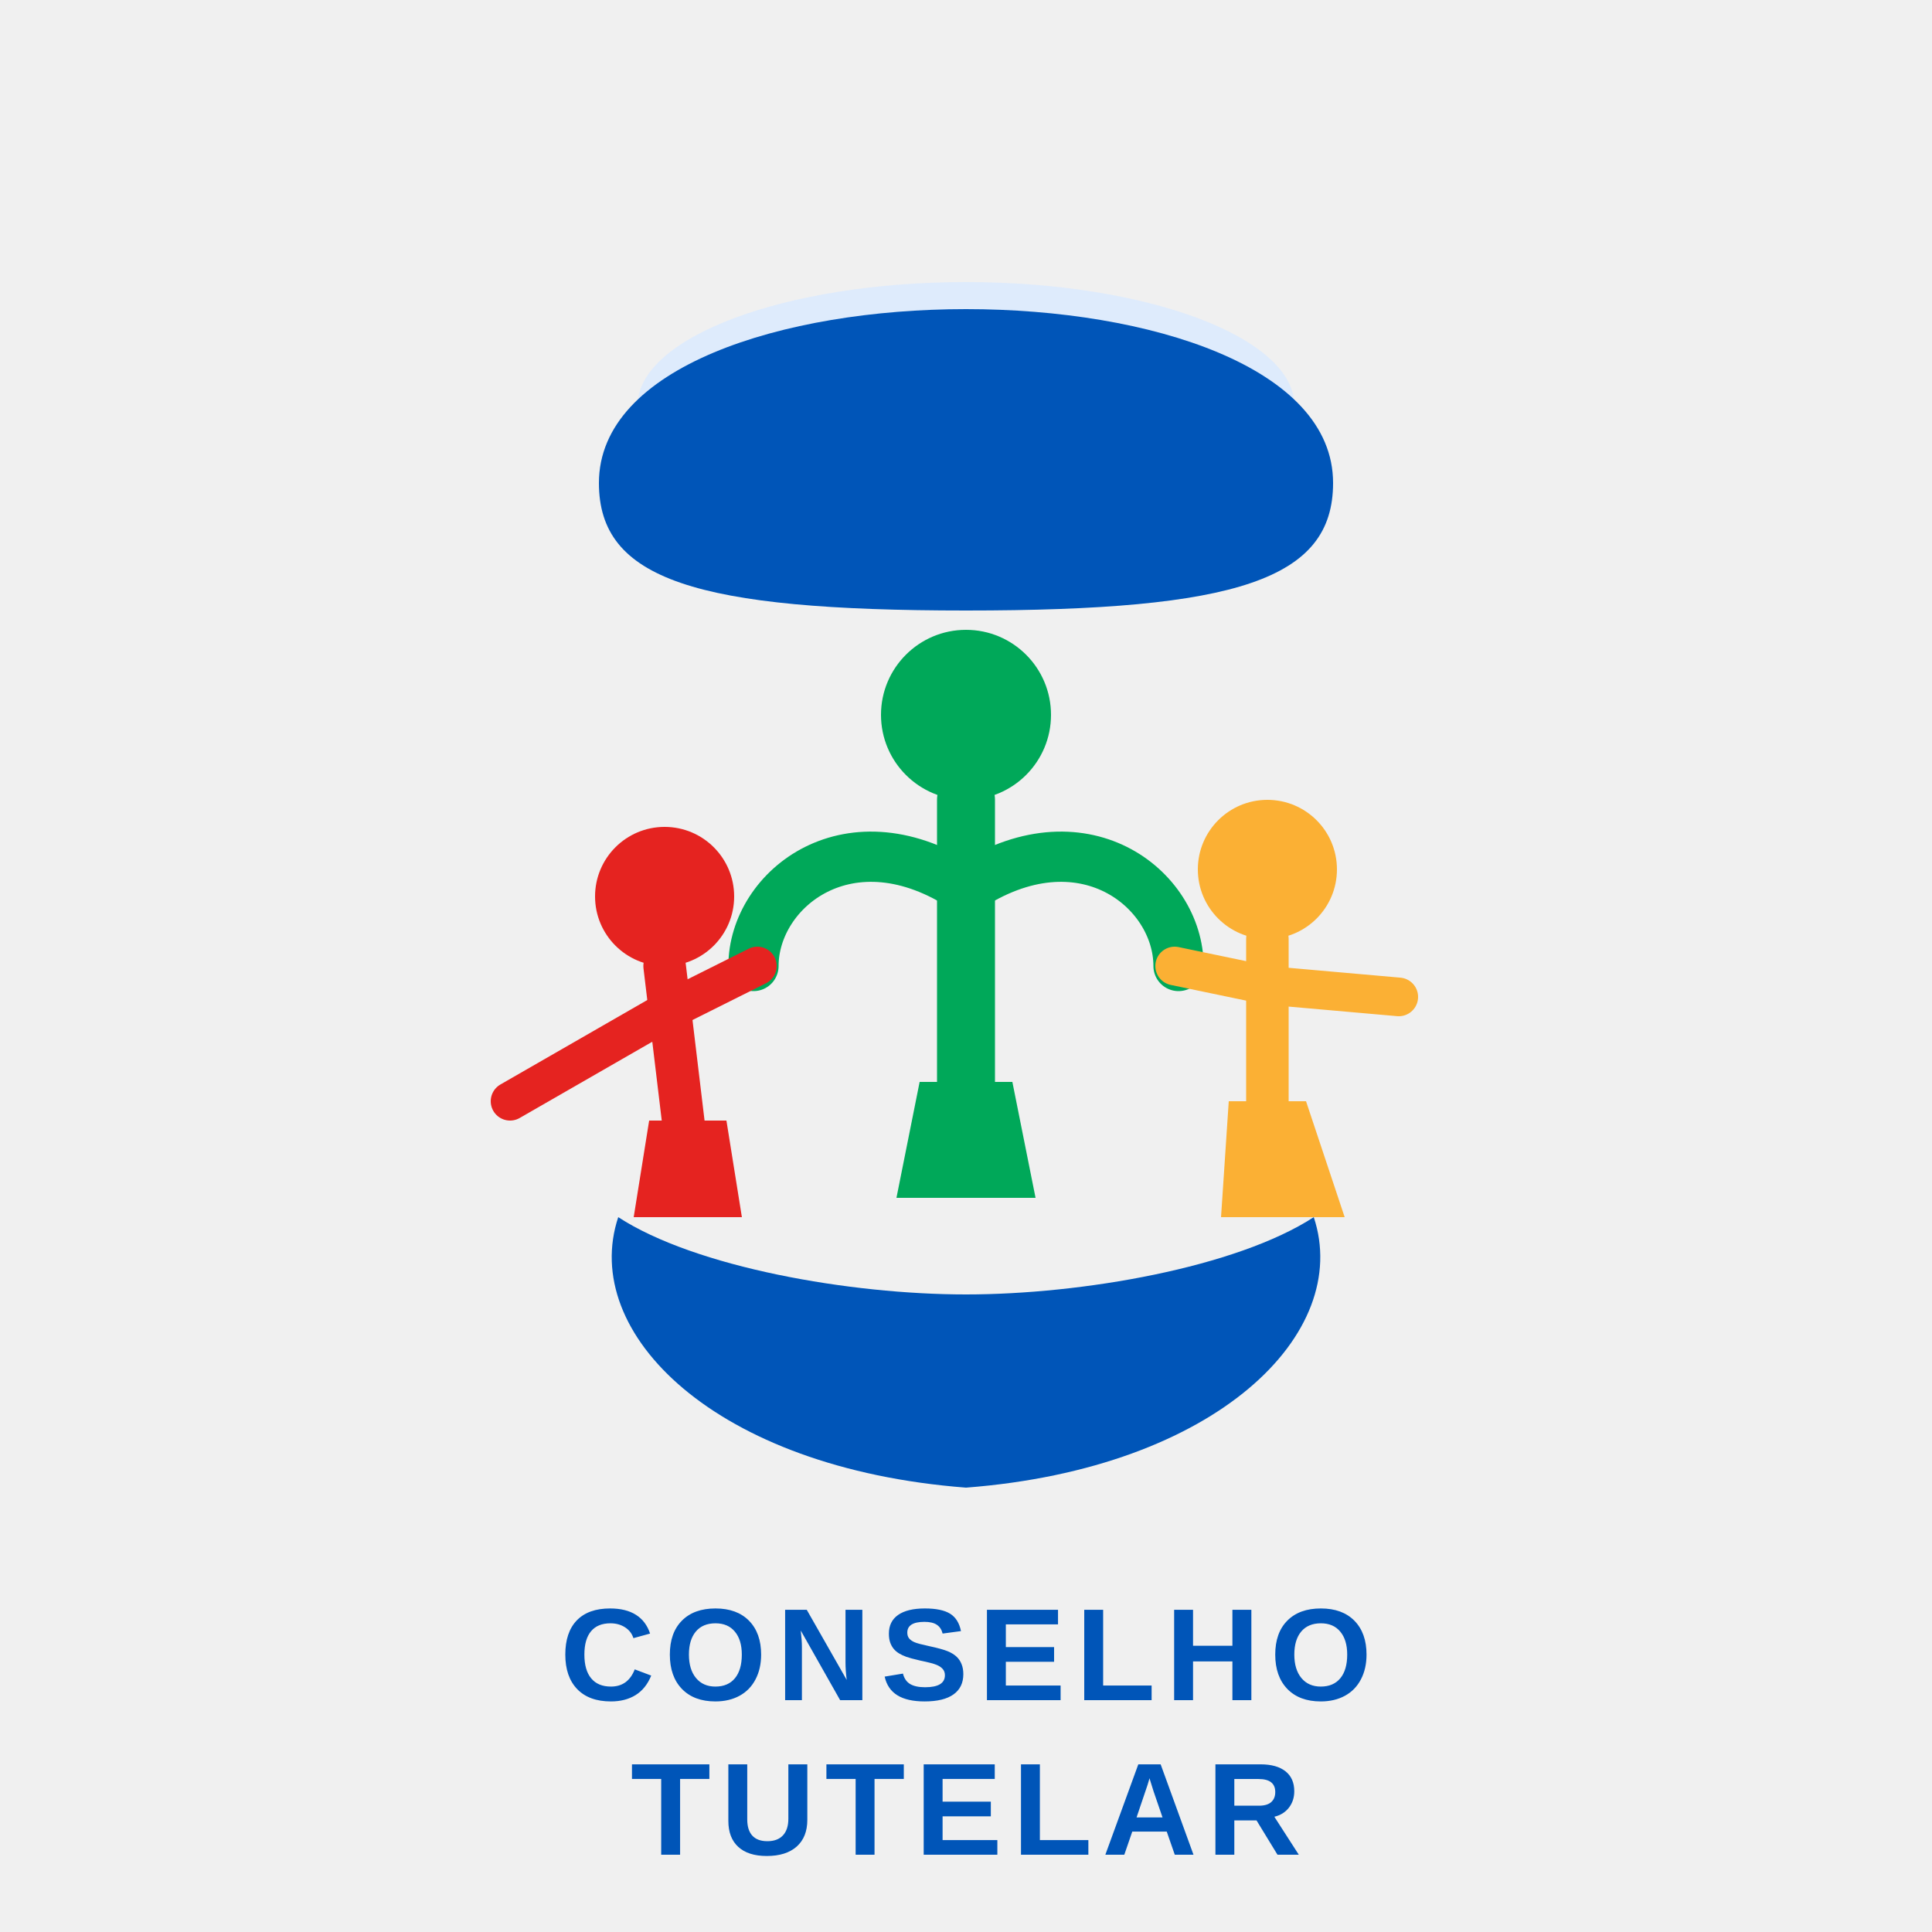
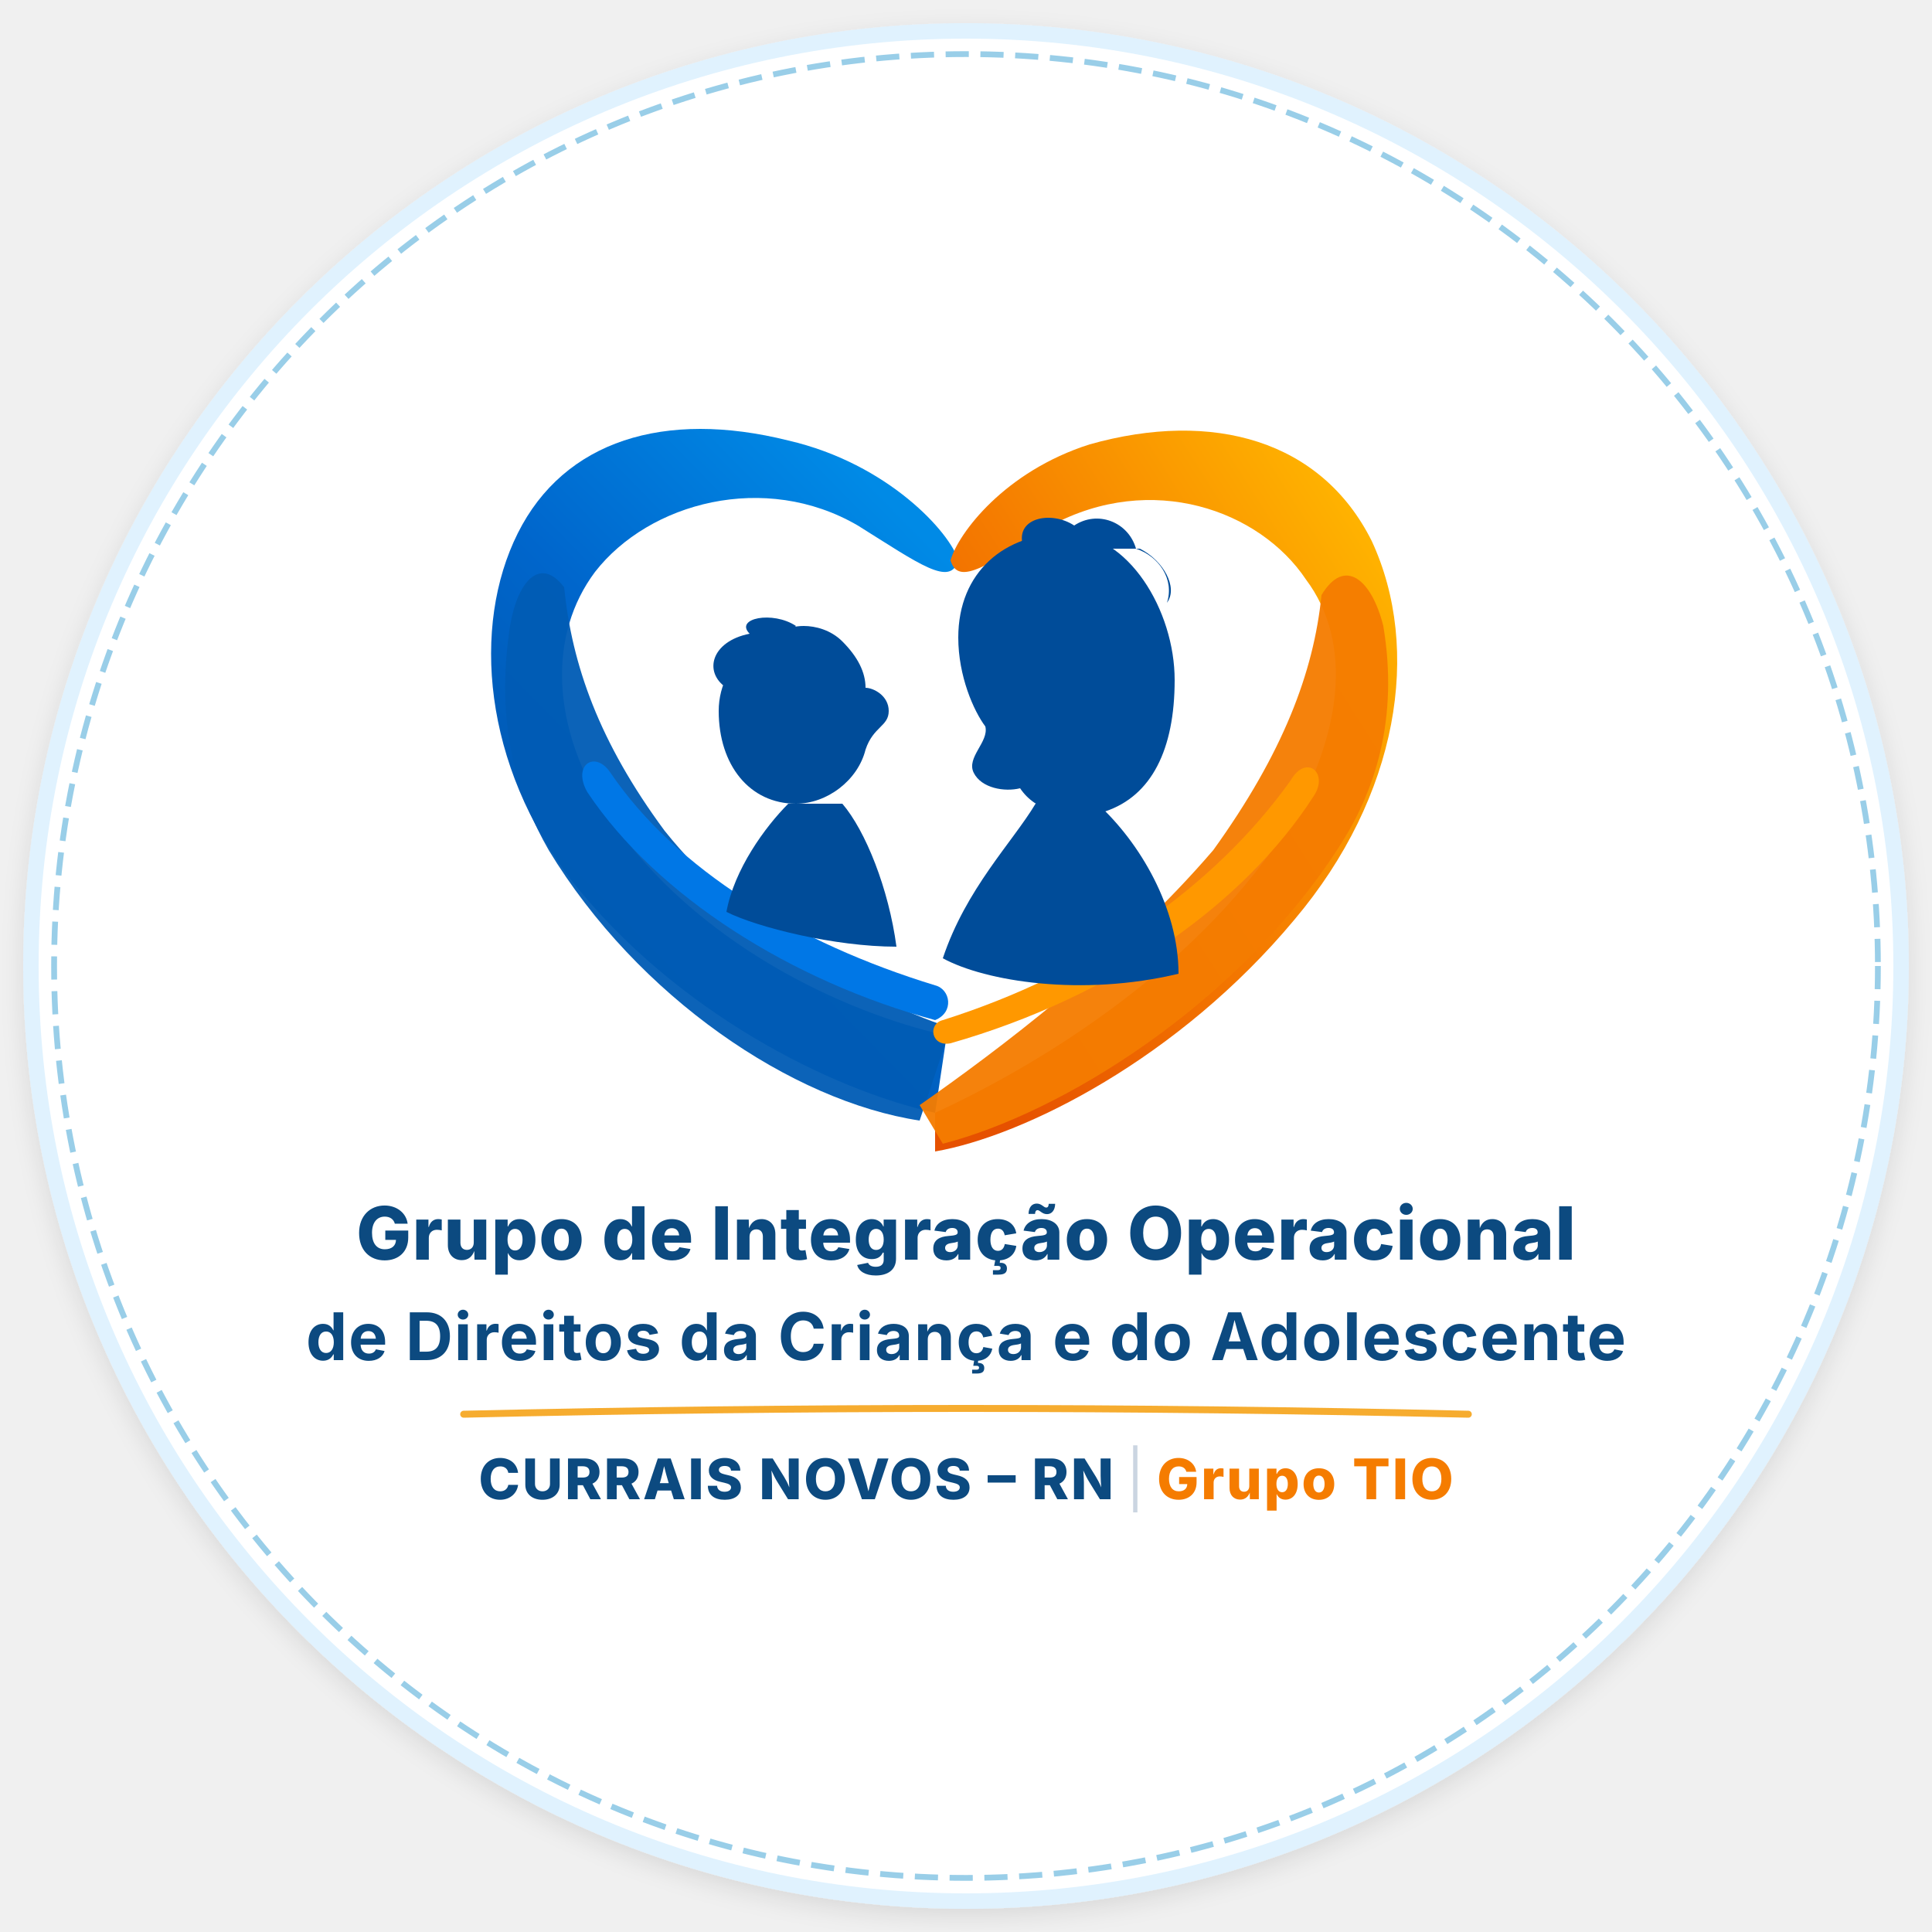
<svg xmlns="http://www.w3.org/2000/svg" viewBox="0 0 500 500" width="500" height="500">
  <defs>
-     <filter id="softGlow" x="-10%" y="-10%" width="120%" height="120%">
-       <feGaussianBlur stdDeviation="3" result="blur" />
-       <feComposite in="SourceGraphic" in2="blur" operator="over" />
+     <linearGradient id="blueHandGrad" x1="0%" y1="100%" x2="70%" y2="0%">
+       <stop offset="0%" stop-color="#004c99" />
+       <stop offset="60%" stop-color="#0066cc" />
+       <stop offset="100%" stop-color="#008ae6" />
+     </linearGradient>
+     <linearGradient id="orangeHandGrad" x1="20%" y1="100%" x2="100%" y2="20%">
+       <stop offset="0%" stop-color="#e65100" />
+       <stop offset="50%" stop-color="#f57c00" />
+       <stop offset="100%" stop-color="#ffb300" />
+     </linearGradient>
+     <filter id="softShadow" x="-10%" y="-10%" width="120%" height="120%">
+       <feDropShadow dx="0" dy="2" stdDeviation="3" flood-opacity="0.1" />
    </filter>
+     <clipPath id="roundedCircleClip">
+       <circle cx="250" cy="250" r="240" />
+     </clipPath>
  </defs>
-   <g transform="translate(0, -10)">
-     <ellipse cx="250" cy="115" rx="85" ry="32" fill="#dbeafe" opacity="0.85" />
-     <path d="M 195 125 C 190 90, 310 90, 305 125 Z" fill="#bfdbfe" opacity="0.6" />
-     <path d="M 155 135 C 155 75, 345 75, 345 135 C 345 160, 320 168, 250 168 C 180 168, 155 160, 155 135 Z" fill="#0055b8" />
-     <circle cx="250" cy="195" r="22" fill="#00a859" />
-     <line x1="250" y1="217" x2="250" y2="305" stroke="#00a859" stroke-width="15" stroke-linecap="round" />
-     <polygon points="238,290 262,290 268,320 232,320" fill="#00a859" />
-     <path d="M 250 240 C 220 220, 195 240, 195 260" fill="none" stroke="#00a859" stroke-width="13" stroke-linecap="round" />
-     <path d="M 250 240 C 280 220, 305 240, 305 260" fill="none" stroke="#00a859" stroke-width="13" stroke-linecap="round" />
-     <circle cx="172" cy="242" r="18" fill="#e52320" />
-     <line x1="172" y1="260" x2="178" y2="310" stroke="#e52320" stroke-width="11" stroke-linecap="round" />
-     <polygon points="168,300 188,300 192,325 164,325" fill="#e52320" />
-     <path d="M 172 272 L 132 295" stroke="#e52320" stroke-width="10" stroke-linecap="round" />
-     <path d="M 172 272 L 196 260" stroke="#e52320" stroke-width="10" stroke-linecap="round" />
-     <circle cx="328" cy="235" r="18" fill="#fbb034" />
-     <line x1="328" y1="253" x2="328" y2="305" stroke="#fbb034" stroke-width="11" stroke-linecap="round" />
-     <polygon points="318,295 338,295 348,325 316,325" fill="#fbb034" />
-     <path d="M 328 265 L 362 268" stroke="#fbb034" stroke-width="10" stroke-linecap="round" />
-     <path d="M 328 265 L 304 260" stroke="#fbb034" stroke-width="10" stroke-linecap="round" />
-     <path d="M 160 325 C 150 355, 185 390, 250 395 C 315 390, 350 355, 340 325 C 320 338, 280 345, 250 345 C 220 345, 180 338, 160 325 Z" fill="#0055b8" />
+   <circle cx="250" cy="250" r="242" fill="#ffffff" stroke="#e0f2fe" stroke-width="4" filter="url(#softShadow)" />
+   <circle cx="250" cy="250" r="236" fill="none" stroke="#0284c7" stroke-width="1.5" stroke-opacity="0.4" stroke-dasharray="6 3" />
+   <g transform="translate(0, 10)">
+     <path d="M 242 278               C 215 272, 175 252, 148 218               C 125 188, 122 152, 134 128               C 146 104, 172 96, 204 104               C 230 110, 246 128, 248 135              C 246 142, 238 136, 222 126              C 198 112, 168 120, 154 138              C 142 154, 142 178, 158 202              C 180 234, 218 252, 245 258              Z" fill="url(#blueHandGrad)" />
+     <path d="M 238 280              C 205 275, 165 248, 142 210              C 134 196, 128 178, 132 152              C 134 140, 140 134, 146 142              C 148 162, 155 182, 172 205              C 192 230, 222 248, 246 256              Z" fill="#005bb5" opacity="0.95" />
+     <path d="M 158 190              C 175 215, 206 234, 242 245              C 246 246, 247 252, 242 254              C 205 244, 170 222, 152 195              C 148 188, 154 184, 158 190              Z" fill="#0077e6" />
+     <path d="M 242 288              C 265 284, 305 264, 335 228              C 362 196, 368 158, 355 130              C 342 104, 314 96, 282 105              C 260 112, 248 128, 246 135              C 248 142, 256 136, 272 126              C 298 112, 326 122, 338 140              C 350 156, 348 180, 332 206              C 308 242, 268 266, 242 278              Z" fill="url(#orangeHandGrad)" />
+     <path d="M 244 286              C 275 278, 320 250, 346 210              C 356 195, 362 176, 358 152              C 355 140, 348 134, 342 144              C 340 164, 332 185, 314 210              C 290 238, 258 262, 238 276              Z" fill="#f57c00" opacity="0.95" />
+     <path d="M 334 192              C 314 220, 282 242, 244 254              C 240 255, 241 261, 246 260              C 288 248, 322 224, 340 196              C 344 190, 338 185, 334 192              Z" fill="#ff9800" />
+     <g fill="#004c99">
+       <path d="M 208 152                C 200 152, 186 160, 186 174                C 186 188, 194 198, 206 198                C 214 198, 222 192, 224 184                C 226 178, 230 178, 230 174                C 230 170, 226 168, 224 168                C 224 164, 222 160, 218 156                C 215 153, 211 152, 208 152                Z" />
+       <path d="M 188 168 C 182 164, 184 156, 194 154 C 190 150, 200 148, 206 152 Z" />
+       <path d="M 204 198                C 198 204, 190 215, 188 226                C 196 230, 216 235, 232 235                C 230 220, 224 205, 218 198                Z" />
+     </g>
+     <g fill="#004c99">
+       <path d="M 276 128                C 260 128, 248 138, 248 155                C 248 165, 252 174, 255 178                C 256 182, 250 186, 252 190                C 254 194, 260 195, 264 194                C 268 200, 276 202, 286 200                C 298 196, 304 184, 304 166                C 304 148, 292 128, 276 128                Z" />
+       <path d="M 265 132 C 262 124, 272 122, 278 126 C 284 122, 292 125, 294 132 C 300 134, 304 140, 302 146 C 305 142, 301 135, 295 132 Z" />
+       <path d="M 268 198                C 262 208, 250 220, 244 238                C 255 244, 280 248, 305 242                C 305 225, 295 208, 284 198                Z" />
+     </g>
  </g>
-   <text x="250" y="440" font-family="system-ui, -apple-system, sans-serif, Arial" font-size="34" font-weight="900" letter-spacing="2.5" fill="#0055b8" text-anchor="middle">
-     CONSELHO
-   </text>
-   <text x="250" y="480" font-family="system-ui, -apple-system, sans-serif, Arial" font-size="34" font-weight="900" letter-spacing="2.5" fill="#0055b8" text-anchor="middle">
-     TUTELAR
-   </text>
+   <g text-anchor="middle" font-family="'Inter', 'Segoe UI', system-ui, -apple-system, sans-serif">
+     <text x="250" y="326" font-size="19" font-weight="800" letter-spacing="0.2" fill="#0c4a80">
+       Grupo de Integração Operacional
+     </text>
+     <text x="250" y="352" font-size="17" font-weight="700" letter-spacing="0.3" fill="#0c4a80">
+       de Direitos da Criança e do Adolescente
+     </text>
+     <path d="M 120 366 Q 250 363 380 366" stroke="#f59e0b" stroke-width="1.8" stroke-linecap="round" fill="none" opacity="0.85" />
+     <text x="250" y="388" font-size="14.5" font-weight="800" letter-spacing="0.5">
+       <tspan fill="#0c4a80">CURRAIS NOVOS – RN</tspan>
+       <tspan fill="#cbd5e1" font-weight="400">  |  </tspan>
+       <tspan fill="#f57c00">Grupo TIO</tspan>
+     </text>
+   </g>
</svg>
